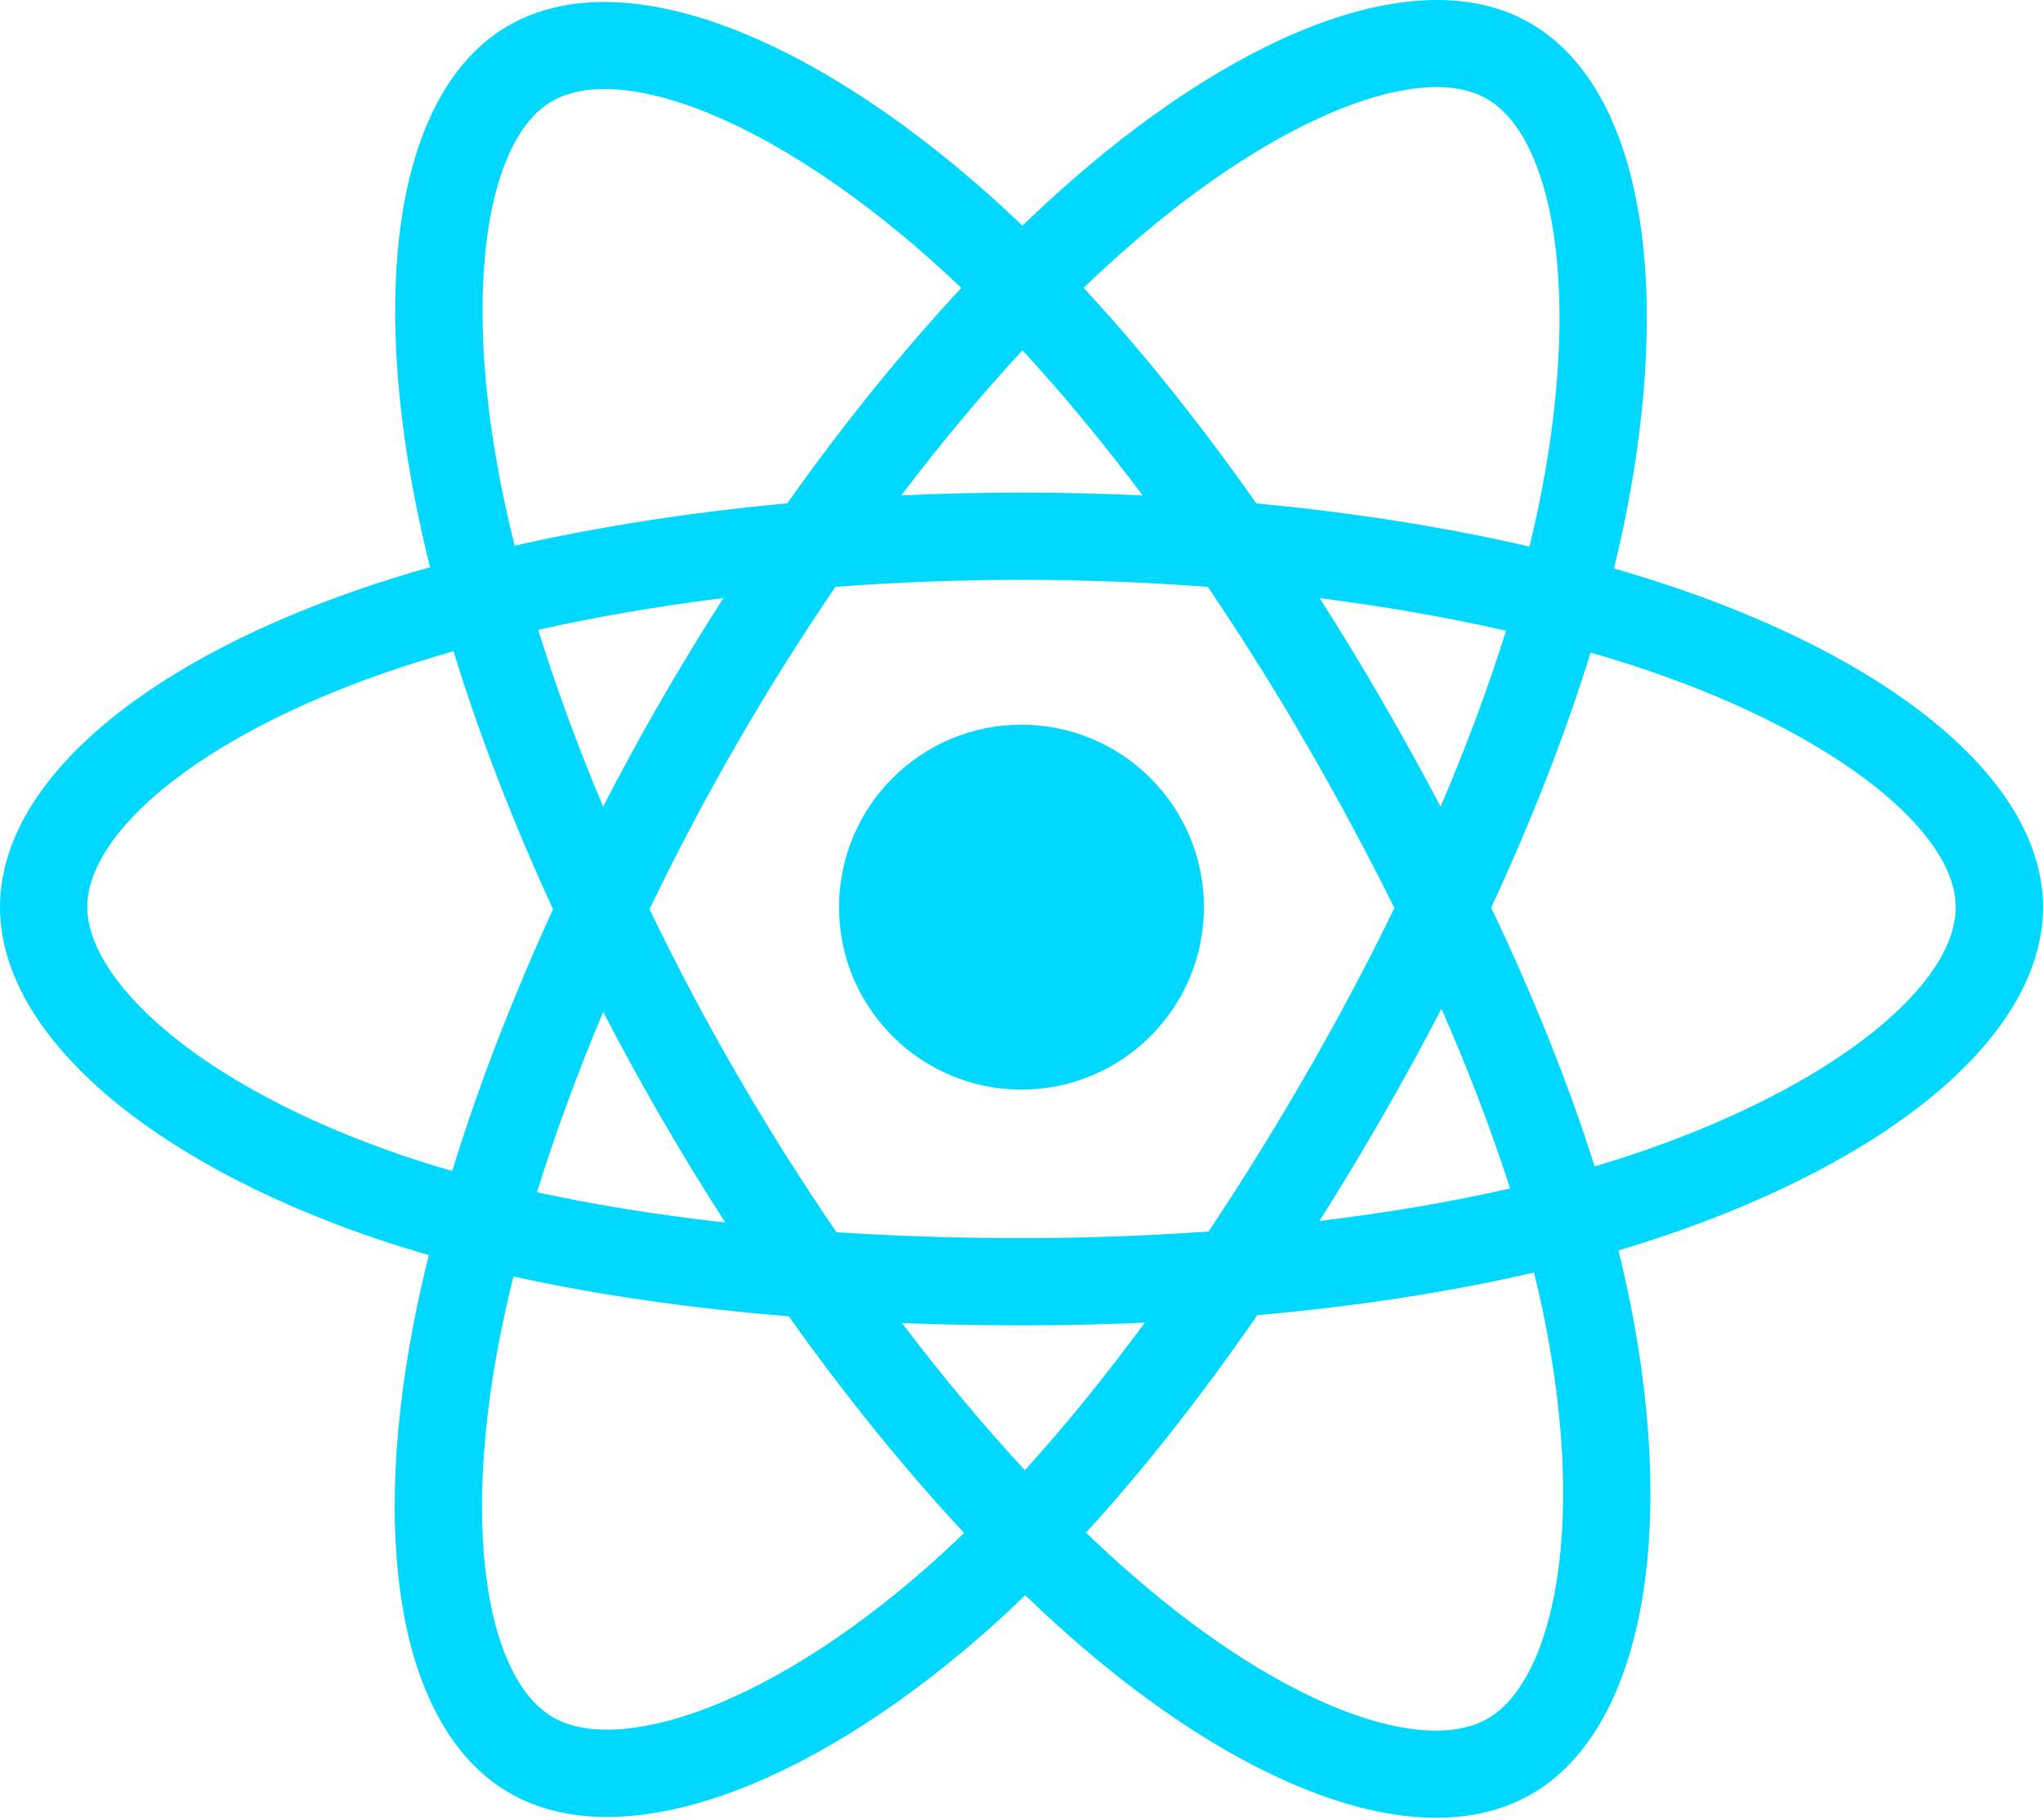
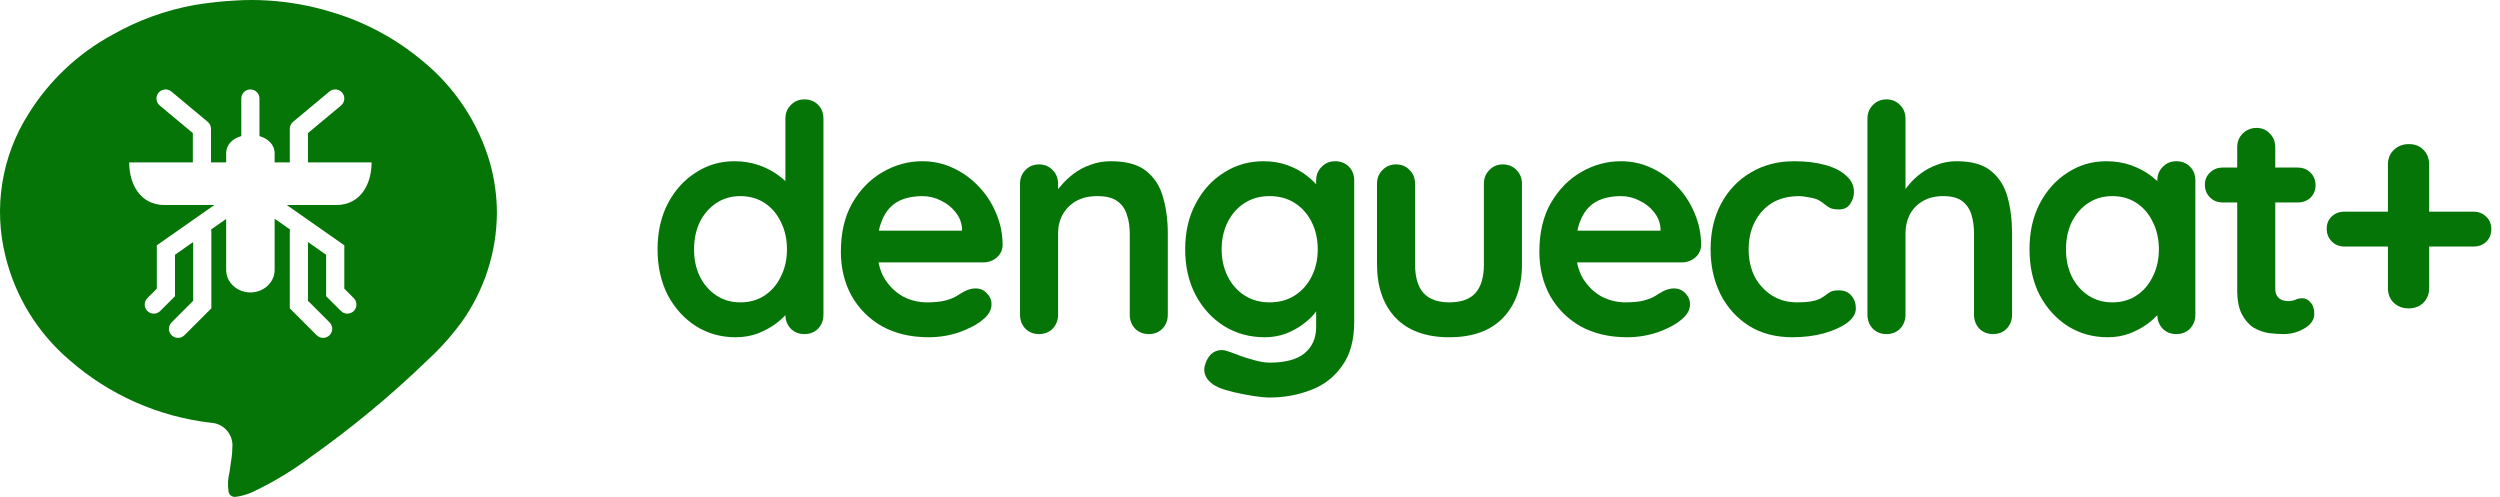
- <svg xmlns="http://www.w3.org/2000/svg" aria-hidden="true" role="img" class="iconify iconify--logos" width="35.93" height="32" preserveAspectRatio="xMidYMid meet" viewBox="0 0 256 228">
-   <path fill="#00D8FF" d="M210.483 73.824a171.49 171.49 0 0 0-8.24-2.597c.465-1.9.893-3.777 1.273-5.621c6.238-30.281 2.16-54.676-11.769-62.708c-13.355-7.7-35.196.329-57.254 19.526a171.23 171.23 0 0 0-6.375 5.848a155.866 155.866 0 0 0-4.241-3.917C100.759 3.829 77.587-4.822 63.673 3.233C50.33 10.957 46.379 33.89 51.995 62.588a170.974 170.974 0 0 0 1.892 8.48c-3.28.932-6.445 1.924-9.474 2.98C17.309 83.498 0 98.307 0 113.668c0 15.865 18.582 31.778 46.812 41.427a145.52 145.52 0 0 0 6.921 2.165a167.467 167.467 0 0 0-2.01 9.138c-5.354 28.2-1.173 50.591 12.134 58.266c13.744 7.926 36.812-.22 59.273-19.855a145.567 145.567 0 0 0 5.342-4.923a168.064 168.064 0 0 0 6.92 6.314c21.758 18.722 43.246 26.282 56.54 18.586c13.731-7.949 18.194-32.003 12.4-61.268a145.016 145.016 0 0 0-1.535-6.842c1.62-.48 3.21-.974 4.76-1.488c29.348-9.723 48.443-25.443 48.443-41.52c0-15.417-17.868-30.326-45.517-39.844Zm-6.365 70.984c-1.4.463-2.836.91-4.3 1.345c-3.24-10.257-7.612-21.163-12.963-32.432c5.106-11 9.31-21.767 12.459-31.957c2.619.758 5.16 1.557 7.61 2.4c23.69 8.156 38.14 20.213 38.14 29.504c0 9.896-15.606 22.743-40.946 31.14Zm-10.514 20.834c2.562 12.94 2.927 24.64 1.23 33.787c-1.524 8.219-4.59 13.698-8.382 15.893c-8.067 4.67-25.32-1.4-43.927-17.412a156.726 156.726 0 0 1-6.437-5.87c7.214-7.889 14.423-17.06 21.459-27.246c12.376-1.098 24.068-2.894 34.671-5.345a134.17 134.17 0 0 1 1.386 6.193ZM87.276 214.515c-7.882 2.783-14.16 2.863-17.955.675c-8.075-4.657-11.432-22.636-6.853-46.752a156.923 156.923 0 0 1 1.869-8.499c10.486 2.32 22.093 3.988 34.498 4.994c7.084 9.967 14.501 19.128 21.976 27.15a134.668 134.668 0 0 1-4.877 4.492c-9.933 8.682-19.886 14.842-28.658 17.94ZM50.35 144.747c-12.483-4.267-22.792-9.812-29.858-15.863c-6.35-5.437-9.555-10.836-9.555-15.216c0-9.322 13.897-21.212 37.076-29.293c2.813-.98 5.757-1.905 8.812-2.773c3.204 10.42 7.406 21.315 12.477 32.332c-5.137 11.18-9.399 22.249-12.634 32.792a134.718 134.718 0 0 1-6.318-1.979Zm12.378-84.26c-4.811-24.587-1.616-43.134 6.425-47.789c8.564-4.958 27.502 2.111 47.463 19.835a144.318 144.318 0 0 1 3.841 3.545c-7.438 7.987-14.787 17.08-21.808 26.988c-12.04 1.116-23.565 2.908-34.161 5.309a160.342 160.342 0 0 1-1.76-7.887Zm110.427 27.268a347.8 347.8 0 0 0-7.785-12.803c8.168 1.033 15.994 2.404 23.343 4.08c-2.206 7.072-4.956 14.465-8.193 22.045a381.151 381.151 0 0 0-7.365-13.322Zm-45.032-43.861c5.044 5.465 10.096 11.566 15.065 18.186a322.04 322.04 0 0 0-30.257-.006c4.974-6.559 10.069-12.652 15.192-18.18ZM82.802 87.83a323.167 323.167 0 0 0-7.227 13.238c-3.184-7.553-5.909-14.98-8.134-22.152c7.304-1.634 15.093-2.97 23.209-3.984a321.524 321.524 0 0 0-7.848 12.897Zm8.081 65.352c-8.385-.936-16.291-2.203-23.593-3.793c2.26-7.3 5.045-14.885 8.298-22.6a321.187 321.187 0 0 0 7.257 13.246c2.594 4.48 5.28 8.868 8.038 13.147Zm37.542 31.03c-5.184-5.592-10.354-11.779-15.403-18.433c4.902.192 9.899.29 14.978.29c5.218 0 10.376-.117 15.453-.343c-4.985 6.774-10.018 12.97-15.028 18.486Zm52.198-57.817c3.422 7.8 6.306 15.345 8.596 22.52c-7.422 1.694-15.436 3.058-23.88 4.071a382.417 382.417 0 0 0 7.859-13.026a347.403 347.403 0 0 0 7.425-13.565Zm-16.898 8.101a358.557 358.557 0 0 1-12.281 19.815a329.4 329.4 0 0 1-23.444.823c-7.967 0-15.716-.248-23.178-.732a310.202 310.202 0 0 1-12.513-19.846h.001a307.41 307.41 0 0 1-10.923-20.627a310.278 310.278 0 0 1 10.89-20.637l-.001.001a307.318 307.318 0 0 1 12.413-19.761c7.613-.576 15.42-.876 23.31-.876H128c7.926 0 15.743.303 23.354.883a329.357 329.357 0 0 1 12.335 19.695a358.489 358.489 0 0 1 11.036 20.54a329.472 329.472 0 0 1-11 20.722Zm22.56-122.124c8.572 4.944 11.906 24.881 6.52 51.026c-.344 1.668-.73 3.367-1.15 5.09c-10.622-2.452-22.155-4.275-34.23-5.408c-7.034-10.017-14.323-19.124-21.64-27.008a160.789 160.789 0 0 1 5.888-5.4c18.9-16.447 36.564-22.941 44.612-18.3ZM128 90.808c12.625 0 22.86 10.235 22.86 22.86s-10.235 22.86-22.86 22.86s-22.86-10.235-22.86-22.86s10.235-22.86 22.86-22.86Z" />
+ <svg xmlns="http://www.w3.org/2000/svg" width="161" height="32" viewBox="0 0 161 32" fill="none">
+   <path fill-rule="evenodd" clip-rule="evenodd" d="M21.312 0.764C23.48 1.402 25.494 2.482 27.225 3.935C29.293 5.625 30.8 7.902 31.549 10.466C31.849 11.531 32.001 12.632 32 13.739C31.981 16.233 31.199 18.662 29.76 20.698C29.106 21.598 28.364 22.43 27.545 23.181C25.193 25.457 22.669 27.548 19.997 29.437C18.793 30.34 17.497 31.115 16.131 31.747C15.823 31.87 15.5 31.954 15.171 31.997C15.115 32.004 15.059 31.999 15.005 31.984C14.951 31.968 14.901 31.941 14.858 31.905C14.815 31.869 14.78 31.824 14.755 31.774C14.73 31.724 14.716 31.669 14.713 31.613C14.657 31.217 14.678 30.813 14.777 30.426C14.797 30.262 14.823 30.098 14.848 29.935L14.848 29.934L14.848 29.934L14.848 29.934L14.848 29.934L14.848 29.934L14.848 29.934L14.848 29.934L14.848 29.934L14.848 29.934L14.848 29.934C14.904 29.576 14.96 29.218 14.96 28.858C14.984 28.66 14.967 28.458 14.91 28.267C14.853 28.076 14.757 27.898 14.629 27.745C14.501 27.592 14.342 27.467 14.163 27.378C13.985 27.288 13.79 27.237 13.59 27.226C10.214 26.839 7.036 25.433 4.48 23.194C2.437 21.456 0.993 19.119 0.355 16.513C-0.035 14.962 -0.105 13.347 0.151 11.767C0.406 10.188 0.981 8.677 1.84 7.327C3.168 5.191 5.03 3.438 7.241 2.239C8.885 1.304 10.676 0.655 12.537 0.32C13.415 0.174 14.301 0.078 15.19 0.032C15.868 -0.011 16.548 -0.011 17.225 0.032C18.612 0.113 19.983 0.359 21.312 0.764ZM13.803 13.204H10.607C9.02 13.204 8.32 11.847 8.32 10.46H12.418V8.57L10.287 6.795C10.039 6.588 10.005 6.219 10.212 5.971C10.419 5.722 10.788 5.689 11.037 5.895L13.378 7.847C13.511 7.958 13.588 8.123 13.588 8.297V10.46H14.565V9.894C14.565 9.292 14.997 8.916 15.54 8.764V6.345C15.54 6.022 15.802 5.76 16.125 5.76C16.448 5.76 16.71 6.022 16.71 6.345V8.767C17.253 8.922 17.686 9.298 17.686 9.894V10.46H18.662V8.297C18.662 8.123 18.738 7.958 18.872 7.847L21.214 5.895C21.462 5.689 21.831 5.722 22.038 5.971C22.245 6.219 22.211 6.588 21.963 6.795L19.832 8.57V10.46H23.93C23.93 11.847 23.23 13.204 21.643 13.204H18.47L22.174 15.797V18.59L22.783 19.2C23.011 19.428 23.011 19.799 22.783 20.027C22.554 20.256 22.183 20.256 21.955 20.027L21.003 19.076V16.406L19.833 15.587V19.371L21.222 20.761C21.451 20.989 21.451 21.36 21.222 21.588C20.993 21.817 20.623 21.817 20.394 21.588L18.662 19.856V14.931C18.662 14.879 18.669 14.829 18.681 14.781L17.686 14.084V14.15V17.384C17.686 18.183 16.986 18.833 16.125 18.833C15.265 18.833 14.565 18.183 14.565 17.384V14.15V14.1L13.591 14.781C13.604 14.829 13.611 14.879 13.611 14.931V19.856L11.879 21.588C11.65 21.817 11.28 21.817 11.05 21.588C10.822 21.36 10.822 20.989 11.05 20.761L12.44 19.371V15.587L11.269 16.406V19.076L10.317 20.028C10.089 20.256 9.718 20.256 9.49 20.028C9.262 19.799 9.262 19.428 9.49 19.2L10.099 18.59V15.797L13.803 13.204Z" fill="#067507" />
+   <path d="M150.984 15.877C150.657 15.877 150.385 15.768 150.167 15.551C149.949 15.333 149.84 15.06 149.84 14.734C149.84 14.407 149.949 14.141 150.167 13.937C150.385 13.733 150.657 13.631 150.984 13.631H159.297C159.624 13.631 159.896 13.74 160.114 13.957C160.332 14.162 160.441 14.427 160.441 14.754C160.441 15.081 160.332 15.353 160.114 15.571C159.896 15.775 159.624 15.877 159.297 15.877H150.984ZM155.11 19.86C154.729 19.86 154.409 19.738 154.15 19.493C153.905 19.248 153.782 18.934 153.782 18.553V10.587C153.782 10.206 153.912 9.893 154.17 9.648C154.429 9.403 154.749 9.28 155.13 9.28C155.525 9.28 155.838 9.403 156.07 9.648C156.315 9.893 156.437 10.206 156.437 10.587V18.553C156.437 18.934 156.315 19.248 156.07 19.493C155.825 19.738 155.505 19.86 155.11 19.86Z" fill="#067507" />
+   <path d="M143.137 10.791H147.978C148.304 10.791 148.577 10.9 148.795 11.118C149.013 11.336 149.122 11.608 149.122 11.935C149.122 12.248 149.013 12.514 148.795 12.732C148.577 12.936 148.304 13.038 147.978 13.038H143.137C142.81 13.038 142.538 12.929 142.32 12.711C142.102 12.494 141.993 12.221 141.993 11.895C141.993 11.581 142.102 11.323 142.32 11.118C142.538 10.9 142.81 10.791 143.137 10.791ZM145.322 8.238C145.676 8.238 145.962 8.361 146.18 8.606C146.412 8.838 146.527 9.13 146.527 9.484V18.574C146.527 18.764 146.562 18.921 146.63 19.043C146.711 19.166 146.813 19.255 146.936 19.309C147.072 19.363 147.215 19.391 147.365 19.391C147.528 19.391 147.678 19.363 147.814 19.309C147.95 19.241 148.107 19.207 148.284 19.207C148.475 19.207 148.645 19.295 148.795 19.472C148.958 19.649 149.04 19.895 149.04 20.208C149.04 20.589 148.829 20.902 148.407 21.147C147.998 21.392 147.556 21.515 147.079 21.515C146.793 21.515 146.473 21.494 146.119 21.454C145.779 21.399 145.452 21.283 145.139 21.106C144.839 20.916 144.587 20.63 144.383 20.248C144.179 19.867 144.076 19.343 144.076 18.676V9.484C144.076 9.13 144.192 8.838 144.424 8.606C144.669 8.361 144.968 8.238 145.322 8.238Z" fill="#067507" />
+   <path d="M140.156 10.383C140.51 10.383 140.803 10.499 141.035 10.73C141.266 10.962 141.382 11.261 141.382 11.629V20.269C141.382 20.623 141.266 20.922 141.035 21.168C140.803 21.399 140.51 21.515 140.156 21.515C139.802 21.515 139.509 21.399 139.278 21.168C139.046 20.922 138.931 20.623 138.931 20.269V19.268L139.38 19.452C139.38 19.629 139.285 19.847 139.094 20.105C138.903 20.351 138.645 20.596 138.318 20.841C137.991 21.086 137.603 21.297 137.154 21.474C136.718 21.637 136.241 21.719 135.724 21.719C134.784 21.719 133.933 21.481 133.171 21.004C132.408 20.514 131.802 19.847 131.353 19.003C130.917 18.145 130.699 17.164 130.699 16.061C130.699 14.945 130.917 13.964 131.353 13.12C131.802 12.262 132.401 11.595 133.15 11.118C133.899 10.628 134.73 10.383 135.642 10.383C136.228 10.383 136.766 10.472 137.256 10.649C137.746 10.825 138.168 11.05 138.522 11.323C138.89 11.595 139.169 11.874 139.36 12.16C139.564 12.432 139.666 12.664 139.666 12.854L138.931 13.12V11.629C138.931 11.275 139.046 10.982 139.278 10.751C139.509 10.505 139.802 10.383 140.156 10.383ZM136.03 19.472C136.629 19.472 137.154 19.323 137.603 19.023C138.052 18.723 138.4 18.315 138.645 17.797C138.903 17.28 139.033 16.701 139.033 16.061C139.033 15.408 138.903 14.822 138.645 14.305C138.4 13.787 138.052 13.379 137.603 13.079C137.154 12.78 136.629 12.63 136.03 12.63C135.445 12.63 134.927 12.78 134.478 13.079C134.029 13.379 133.675 13.787 133.416 14.305C133.171 14.822 133.048 15.408 133.048 16.061C133.048 16.701 133.171 17.28 133.416 17.797C133.675 18.315 134.029 18.723 134.478 19.023C134.927 19.323 135.445 19.472 136.03 19.472Z" fill="#067507" />
+   <path d="M126.003 10.383C126.983 10.383 127.725 10.594 128.229 11.016C128.746 11.438 129.1 12.003 129.291 12.711C129.482 13.406 129.577 14.182 129.577 15.04V20.269C129.577 20.623 129.461 20.922 129.23 21.168C128.998 21.399 128.706 21.515 128.352 21.515C127.997 21.515 127.705 21.399 127.473 21.168C127.242 20.922 127.126 20.623 127.126 20.269V15.04C127.126 14.591 127.072 14.189 126.963 13.835C126.854 13.467 126.656 13.175 126.37 12.957C126.084 12.739 125.676 12.63 125.145 12.63C124.627 12.63 124.185 12.739 123.817 12.957C123.449 13.175 123.17 13.467 122.98 13.835C122.803 14.189 122.714 14.591 122.714 15.04V20.269C122.714 20.623 122.598 20.922 122.367 21.168C122.135 21.399 121.843 21.515 121.489 21.515C121.135 21.515 120.842 21.399 120.61 21.168C120.379 20.922 120.263 20.623 120.263 20.269V7.646C120.263 7.292 120.379 6.999 120.61 6.768C120.842 6.523 121.135 6.4 121.489 6.4C121.843 6.4 122.135 6.523 122.367 6.768C122.598 6.999 122.714 7.292 122.714 7.646V12.711L122.408 12.65C122.53 12.419 122.7 12.174 122.918 11.915C123.136 11.643 123.402 11.391 123.715 11.159C124.028 10.928 124.375 10.744 124.757 10.608C125.138 10.458 125.553 10.383 126.003 10.383Z" fill="#067507" />
+   <path d="M115.534 10.383C116.31 10.383 116.984 10.465 117.556 10.628C118.142 10.791 118.591 11.023 118.904 11.323C119.231 11.608 119.394 11.956 119.394 12.364C119.394 12.637 119.313 12.895 119.149 13.14C118.986 13.372 118.748 13.488 118.434 13.488C118.217 13.488 118.033 13.46 117.883 13.406C117.747 13.338 117.624 13.256 117.515 13.161C117.406 13.066 117.277 12.977 117.127 12.895C116.991 12.814 116.78 12.752 116.494 12.711C116.222 12.657 116.017 12.63 115.881 12.63C115.187 12.63 114.594 12.78 114.104 13.079C113.628 13.379 113.26 13.787 113.001 14.305C112.743 14.809 112.613 15.394 112.613 16.061C112.613 16.715 112.743 17.3 113.001 17.818C113.274 18.322 113.641 18.723 114.104 19.023C114.581 19.323 115.125 19.472 115.738 19.472C116.079 19.472 116.371 19.452 116.617 19.411C116.862 19.37 117.066 19.309 117.229 19.227C117.42 19.118 117.59 19.003 117.74 18.88C117.89 18.757 118.114 18.696 118.414 18.696C118.768 18.696 119.04 18.812 119.231 19.043C119.422 19.261 119.517 19.534 119.517 19.86C119.517 20.201 119.326 20.514 118.945 20.8C118.564 21.072 118.06 21.297 117.434 21.474C116.821 21.637 116.154 21.719 115.432 21.719C114.356 21.719 113.423 21.474 112.634 20.984C111.844 20.48 111.231 19.799 110.795 18.941C110.373 18.083 110.162 17.123 110.162 16.061C110.162 14.945 110.387 13.964 110.836 13.12C111.299 12.262 111.932 11.595 112.736 11.118C113.553 10.628 114.485 10.383 115.534 10.383Z" fill="#067507" />
+   <path d="M104.793 21.719C103.636 21.719 102.628 21.481 101.77 21.004C100.926 20.514 100.273 19.854 99.809 19.023C99.36 18.192 99.135 17.253 99.135 16.204C99.135 14.979 99.381 13.937 99.871 13.079C100.375 12.208 101.028 11.54 101.832 11.078C102.635 10.614 103.486 10.383 104.385 10.383C105.079 10.383 105.733 10.526 106.346 10.812C106.972 11.098 107.524 11.493 108 11.997C108.477 12.487 108.851 13.059 109.124 13.712C109.409 14.366 109.552 15.06 109.552 15.796C109.539 16.122 109.409 16.388 109.164 16.592C108.919 16.797 108.633 16.899 108.307 16.899H100.504L99.891 14.856H107.387L106.938 15.265V14.713C106.911 14.318 106.768 13.964 106.509 13.651C106.264 13.338 105.951 13.093 105.57 12.916C105.202 12.725 104.807 12.63 104.385 12.63C103.976 12.63 103.595 12.684 103.241 12.793C102.887 12.902 102.581 13.086 102.322 13.345C102.063 13.603 101.859 13.951 101.709 14.386C101.559 14.822 101.484 15.374 101.484 16.041C101.484 16.776 101.634 17.402 101.934 17.92C102.247 18.424 102.642 18.812 103.118 19.084C103.609 19.343 104.126 19.472 104.671 19.472C105.175 19.472 105.576 19.431 105.876 19.35C106.175 19.268 106.414 19.173 106.591 19.064C106.781 18.941 106.952 18.839 107.101 18.757C107.347 18.635 107.578 18.574 107.796 18.574C108.095 18.574 108.341 18.676 108.531 18.88C108.735 19.084 108.838 19.323 108.838 19.595C108.838 19.962 108.647 20.296 108.266 20.596C107.912 20.895 107.415 21.161 106.775 21.392C106.135 21.61 105.474 21.719 104.793 21.719Z" fill="#067507" />
+   <path d="M96.788 10.587C97.142 10.587 97.435 10.71 97.667 10.955C97.898 11.186 98.014 11.479 98.014 11.833V17.021C98.014 18.465 97.612 19.608 96.809 20.453C96.005 21.297 94.848 21.719 93.336 21.719C91.825 21.719 90.668 21.297 89.864 20.453C89.074 19.608 88.679 18.465 88.679 17.021V11.833C88.679 11.479 88.795 11.186 89.027 10.955C89.258 10.71 89.551 10.587 89.905 10.587C90.259 10.587 90.552 10.71 90.783 10.955C91.015 11.186 91.13 11.479 91.13 11.833V17.021C91.13 17.852 91.314 18.471 91.682 18.88C92.05 19.275 92.601 19.472 93.336 19.472C94.085 19.472 94.644 19.275 95.011 18.88C95.379 18.471 95.563 17.852 95.563 17.021V11.833C95.563 11.479 95.678 11.186 95.91 10.955C96.141 10.71 96.434 10.587 96.788 10.587Z" fill="#067507" />
+   <path d="M81.37 10.383C81.942 10.383 82.466 10.472 82.942 10.649C83.419 10.825 83.828 11.05 84.168 11.323C84.522 11.595 84.794 11.874 84.985 12.16C85.189 12.432 85.291 12.664 85.291 12.854L84.76 13.12V11.629C84.76 11.275 84.876 10.982 85.108 10.751C85.339 10.505 85.632 10.383 85.986 10.383C86.34 10.383 86.633 10.499 86.864 10.73C87.096 10.962 87.211 11.261 87.211 11.629V20.718C87.211 21.903 86.953 22.849 86.435 23.557C85.931 24.279 85.264 24.797 84.433 25.11C83.603 25.436 82.711 25.6 81.758 25.6C81.485 25.6 81.131 25.566 80.696 25.498C80.26 25.43 79.845 25.348 79.45 25.253C79.055 25.157 78.755 25.069 78.551 24.987C78.142 24.81 77.856 24.585 77.693 24.313C77.543 24.054 77.516 23.775 77.611 23.476C77.734 23.081 77.931 22.808 78.204 22.659C78.476 22.523 78.762 22.509 79.062 22.618C79.198 22.659 79.422 22.74 79.736 22.863C80.049 22.985 80.389 23.094 80.757 23.19C81.138 23.299 81.472 23.353 81.758 23.353C82.779 23.353 83.535 23.149 84.025 22.74C84.515 22.332 84.76 21.767 84.76 21.045V19.268L85.005 19.452C85.005 19.629 84.91 19.847 84.719 20.105C84.542 20.351 84.29 20.596 83.964 20.841C83.65 21.086 83.276 21.297 82.84 21.474C82.404 21.637 81.942 21.719 81.451 21.719C80.485 21.719 79.613 21.481 78.837 21.004C78.061 20.514 77.448 19.847 76.999 19.003C76.549 18.145 76.325 17.164 76.325 16.061C76.325 14.945 76.549 13.964 76.999 13.12C77.448 12.262 78.054 11.595 78.817 11.118C79.579 10.628 80.43 10.383 81.37 10.383ZM81.758 12.63C81.145 12.63 80.607 12.78 80.144 13.079C79.681 13.379 79.32 13.787 79.062 14.305C78.803 14.822 78.674 15.408 78.674 16.061C78.674 16.701 78.803 17.28 79.062 17.797C79.32 18.315 79.681 18.723 80.144 19.023C80.607 19.323 81.145 19.472 81.758 19.472C82.384 19.472 82.929 19.323 83.392 19.023C83.855 18.723 84.216 18.315 84.474 17.797C84.733 17.28 84.862 16.701 84.862 16.061C84.862 15.408 84.733 14.822 84.474 14.305C84.216 13.787 83.855 13.379 83.392 13.079C82.929 12.78 82.384 12.63 81.758 12.63Z" fill="#067507" />
+   <path d="M71.531 10.383C72.538 10.383 73.301 10.594 73.818 11.016C74.349 11.438 74.71 12.003 74.901 12.711C75.105 13.406 75.207 14.182 75.207 15.04V20.269C75.207 20.623 75.091 20.922 74.86 21.168C74.628 21.399 74.336 21.515 73.982 21.515C73.628 21.515 73.335 21.399 73.103 21.168C72.872 20.922 72.756 20.623 72.756 20.269V15.04C72.756 14.591 72.695 14.189 72.572 13.835C72.463 13.467 72.259 13.175 71.96 12.957C71.66 12.739 71.231 12.63 70.673 12.63C70.128 12.63 69.665 12.739 69.284 12.957C68.916 13.175 68.63 13.467 68.426 13.835C68.235 14.189 68.14 14.591 68.14 15.04V20.269C68.14 20.623 68.024 20.922 67.793 21.168C67.561 21.399 67.269 21.515 66.914 21.515C66.56 21.515 66.268 21.399 66.036 21.168C65.805 20.922 65.689 20.623 65.689 20.269V11.833C65.689 11.479 65.805 11.186 66.036 10.955C66.268 10.71 66.56 10.587 66.914 10.587C67.269 10.587 67.561 10.71 67.793 10.955C68.024 11.186 68.14 11.479 68.14 11.833V12.711L67.834 12.65C67.956 12.419 68.133 12.174 68.365 11.915C68.596 11.643 68.868 11.391 69.182 11.159C69.495 10.928 69.849 10.744 70.244 10.608C70.639 10.458 71.068 10.383 71.531 10.383Z" fill="#067507" />
+   <path d="M59.81 21.719C58.652 21.719 57.645 21.481 56.787 21.004C55.942 20.514 55.289 19.854 54.826 19.023C54.376 18.192 54.152 17.253 54.152 16.204C54.152 14.979 54.397 13.937 54.887 13.079C55.391 12.208 56.044 11.54 56.848 11.078C57.651 10.614 58.502 10.383 59.401 10.383C60.096 10.383 60.749 10.526 61.362 10.812C61.988 11.098 62.54 11.493 63.016 11.997C63.493 12.487 63.867 13.059 64.14 13.712C64.426 14.366 64.569 15.06 64.569 15.796C64.555 16.122 64.426 16.388 64.181 16.592C63.935 16.797 63.65 16.899 63.323 16.899H55.52L54.907 14.856H62.404L61.954 15.265V14.713C61.927 14.318 61.784 13.964 61.525 13.651C61.28 13.338 60.967 13.093 60.586 12.916C60.218 12.725 59.823 12.63 59.401 12.63C58.992 12.63 58.611 12.684 58.257 12.793C57.903 12.902 57.597 13.086 57.338 13.345C57.079 13.603 56.875 13.951 56.725 14.386C56.575 14.822 56.501 15.374 56.501 16.041C56.501 16.776 56.65 17.402 56.95 17.92C57.263 18.424 57.658 18.812 58.135 19.084C58.625 19.343 59.142 19.472 59.687 19.472C60.191 19.472 60.593 19.431 60.892 19.35C61.192 19.268 61.43 19.173 61.607 19.064C61.798 18.941 61.968 18.839 62.118 18.757C62.363 18.635 62.594 18.574 62.812 18.574C63.112 18.574 63.357 18.676 63.547 18.88C63.752 19.084 63.854 19.323 63.854 19.595C63.854 19.962 63.663 20.296 63.282 20.596C62.928 20.895 62.431 21.161 61.791 21.392C61.151 21.61 60.49 21.719 59.81 21.719Z" fill="#067507" />
+   <path d="M51.804 6.4C52.158 6.4 52.451 6.516 52.683 6.747C52.914 6.979 53.03 7.278 53.03 7.646V20.269C53.03 20.623 52.914 20.922 52.683 21.168C52.451 21.399 52.158 21.515 51.804 21.515C51.45 21.515 51.157 21.399 50.926 21.168C50.694 20.922 50.579 20.623 50.579 20.269V19.268L51.028 19.452C51.028 19.629 50.933 19.847 50.742 20.105C50.552 20.351 50.293 20.596 49.966 20.841C49.639 21.086 49.251 21.297 48.802 21.474C48.366 21.637 47.889 21.719 47.372 21.719C46.432 21.719 45.581 21.481 44.819 21.004C44.056 20.514 43.45 19.847 43.001 19.003C42.565 18.145 42.347 17.164 42.347 16.061C42.347 14.945 42.565 13.964 43.001 13.12C43.45 12.262 44.05 11.595 44.798 11.118C45.547 10.628 46.378 10.383 47.29 10.383C47.876 10.383 48.414 10.472 48.904 10.649C49.394 10.826 49.816 11.05 50.17 11.323C50.538 11.595 50.817 11.874 51.008 12.16C51.212 12.432 51.314 12.664 51.314 12.854L50.579 13.12V7.646C50.579 7.292 50.694 6.999 50.926 6.768C51.157 6.523 51.45 6.4 51.804 6.4ZM47.678 19.472C48.278 19.472 48.802 19.323 49.251 19.023C49.7 18.723 50.048 18.315 50.293 17.797C50.552 17.28 50.681 16.701 50.681 16.061C50.681 15.408 50.552 14.822 50.293 14.305C50.048 13.787 49.7 13.379 49.251 13.079C48.802 12.78 48.278 12.63 47.678 12.63C47.093 12.63 46.575 12.78 46.126 13.079C45.677 13.379 45.323 13.787 45.064 14.305C44.819 14.822 44.696 15.408 44.696 16.061C44.696 16.701 44.819 17.28 45.064 17.797C45.323 18.315 45.677 18.723 46.126 19.023C46.575 19.323 47.093 19.472 47.678 19.472Z" fill="#067507" />
</svg>
